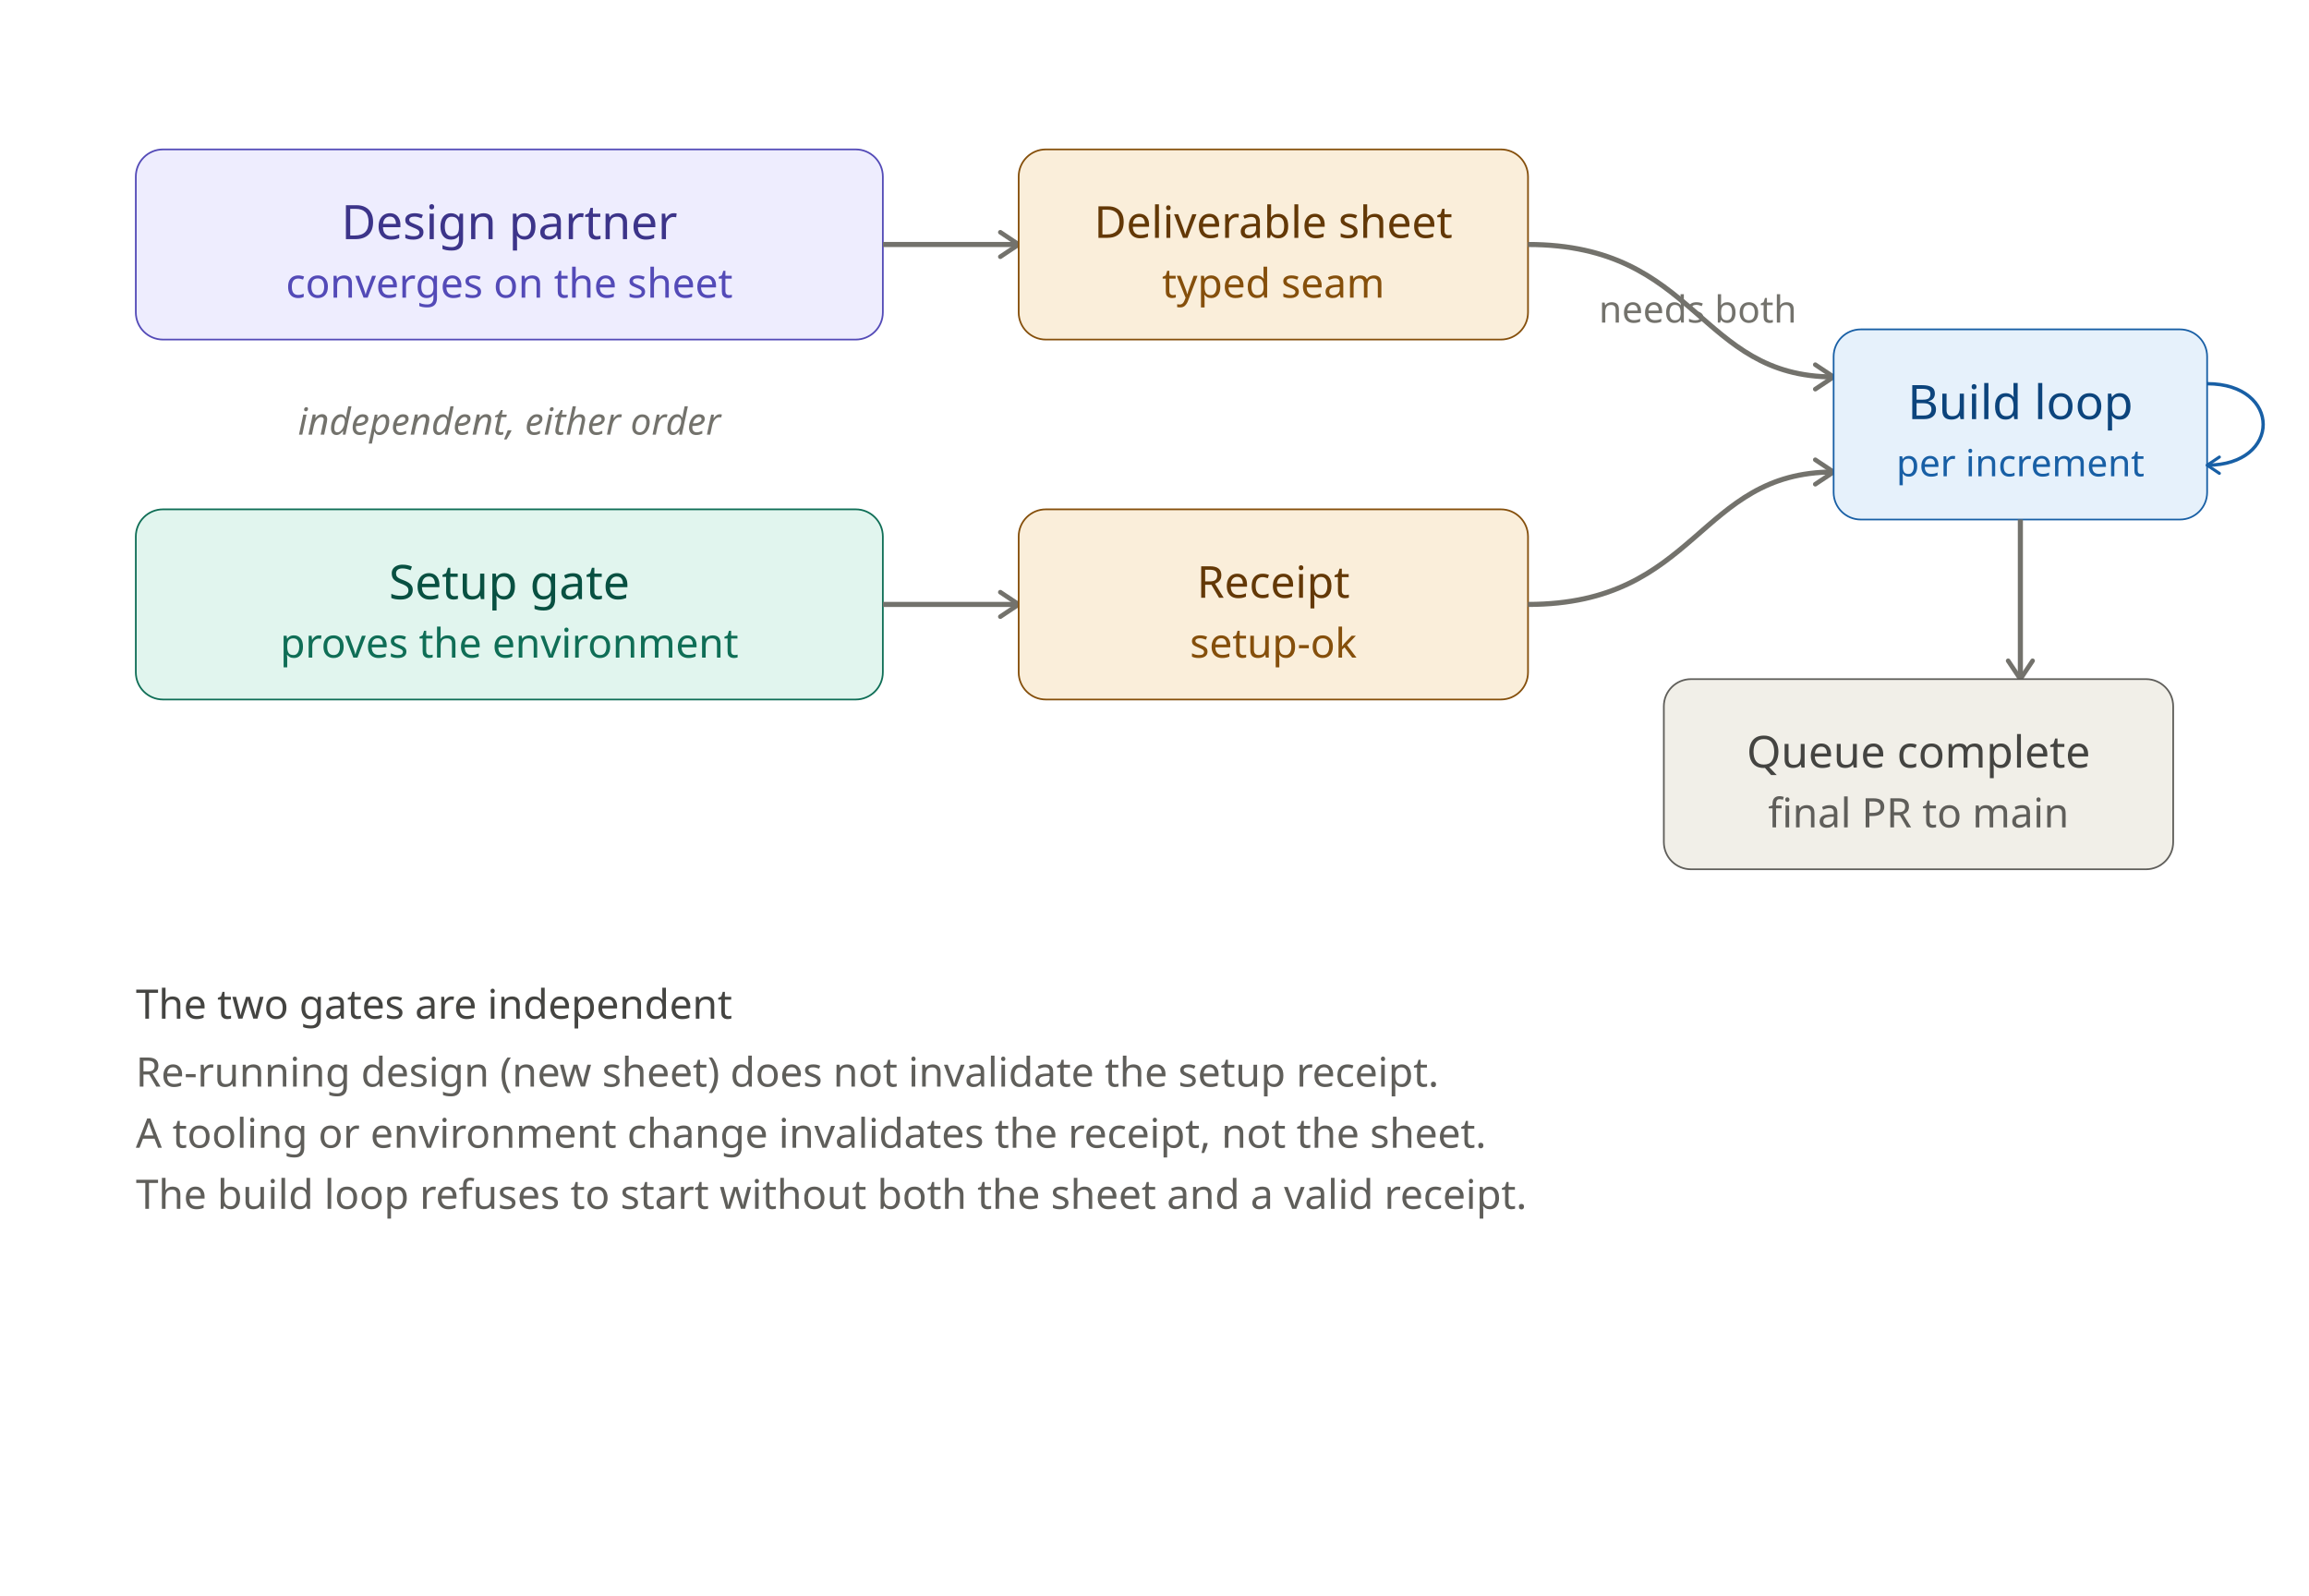
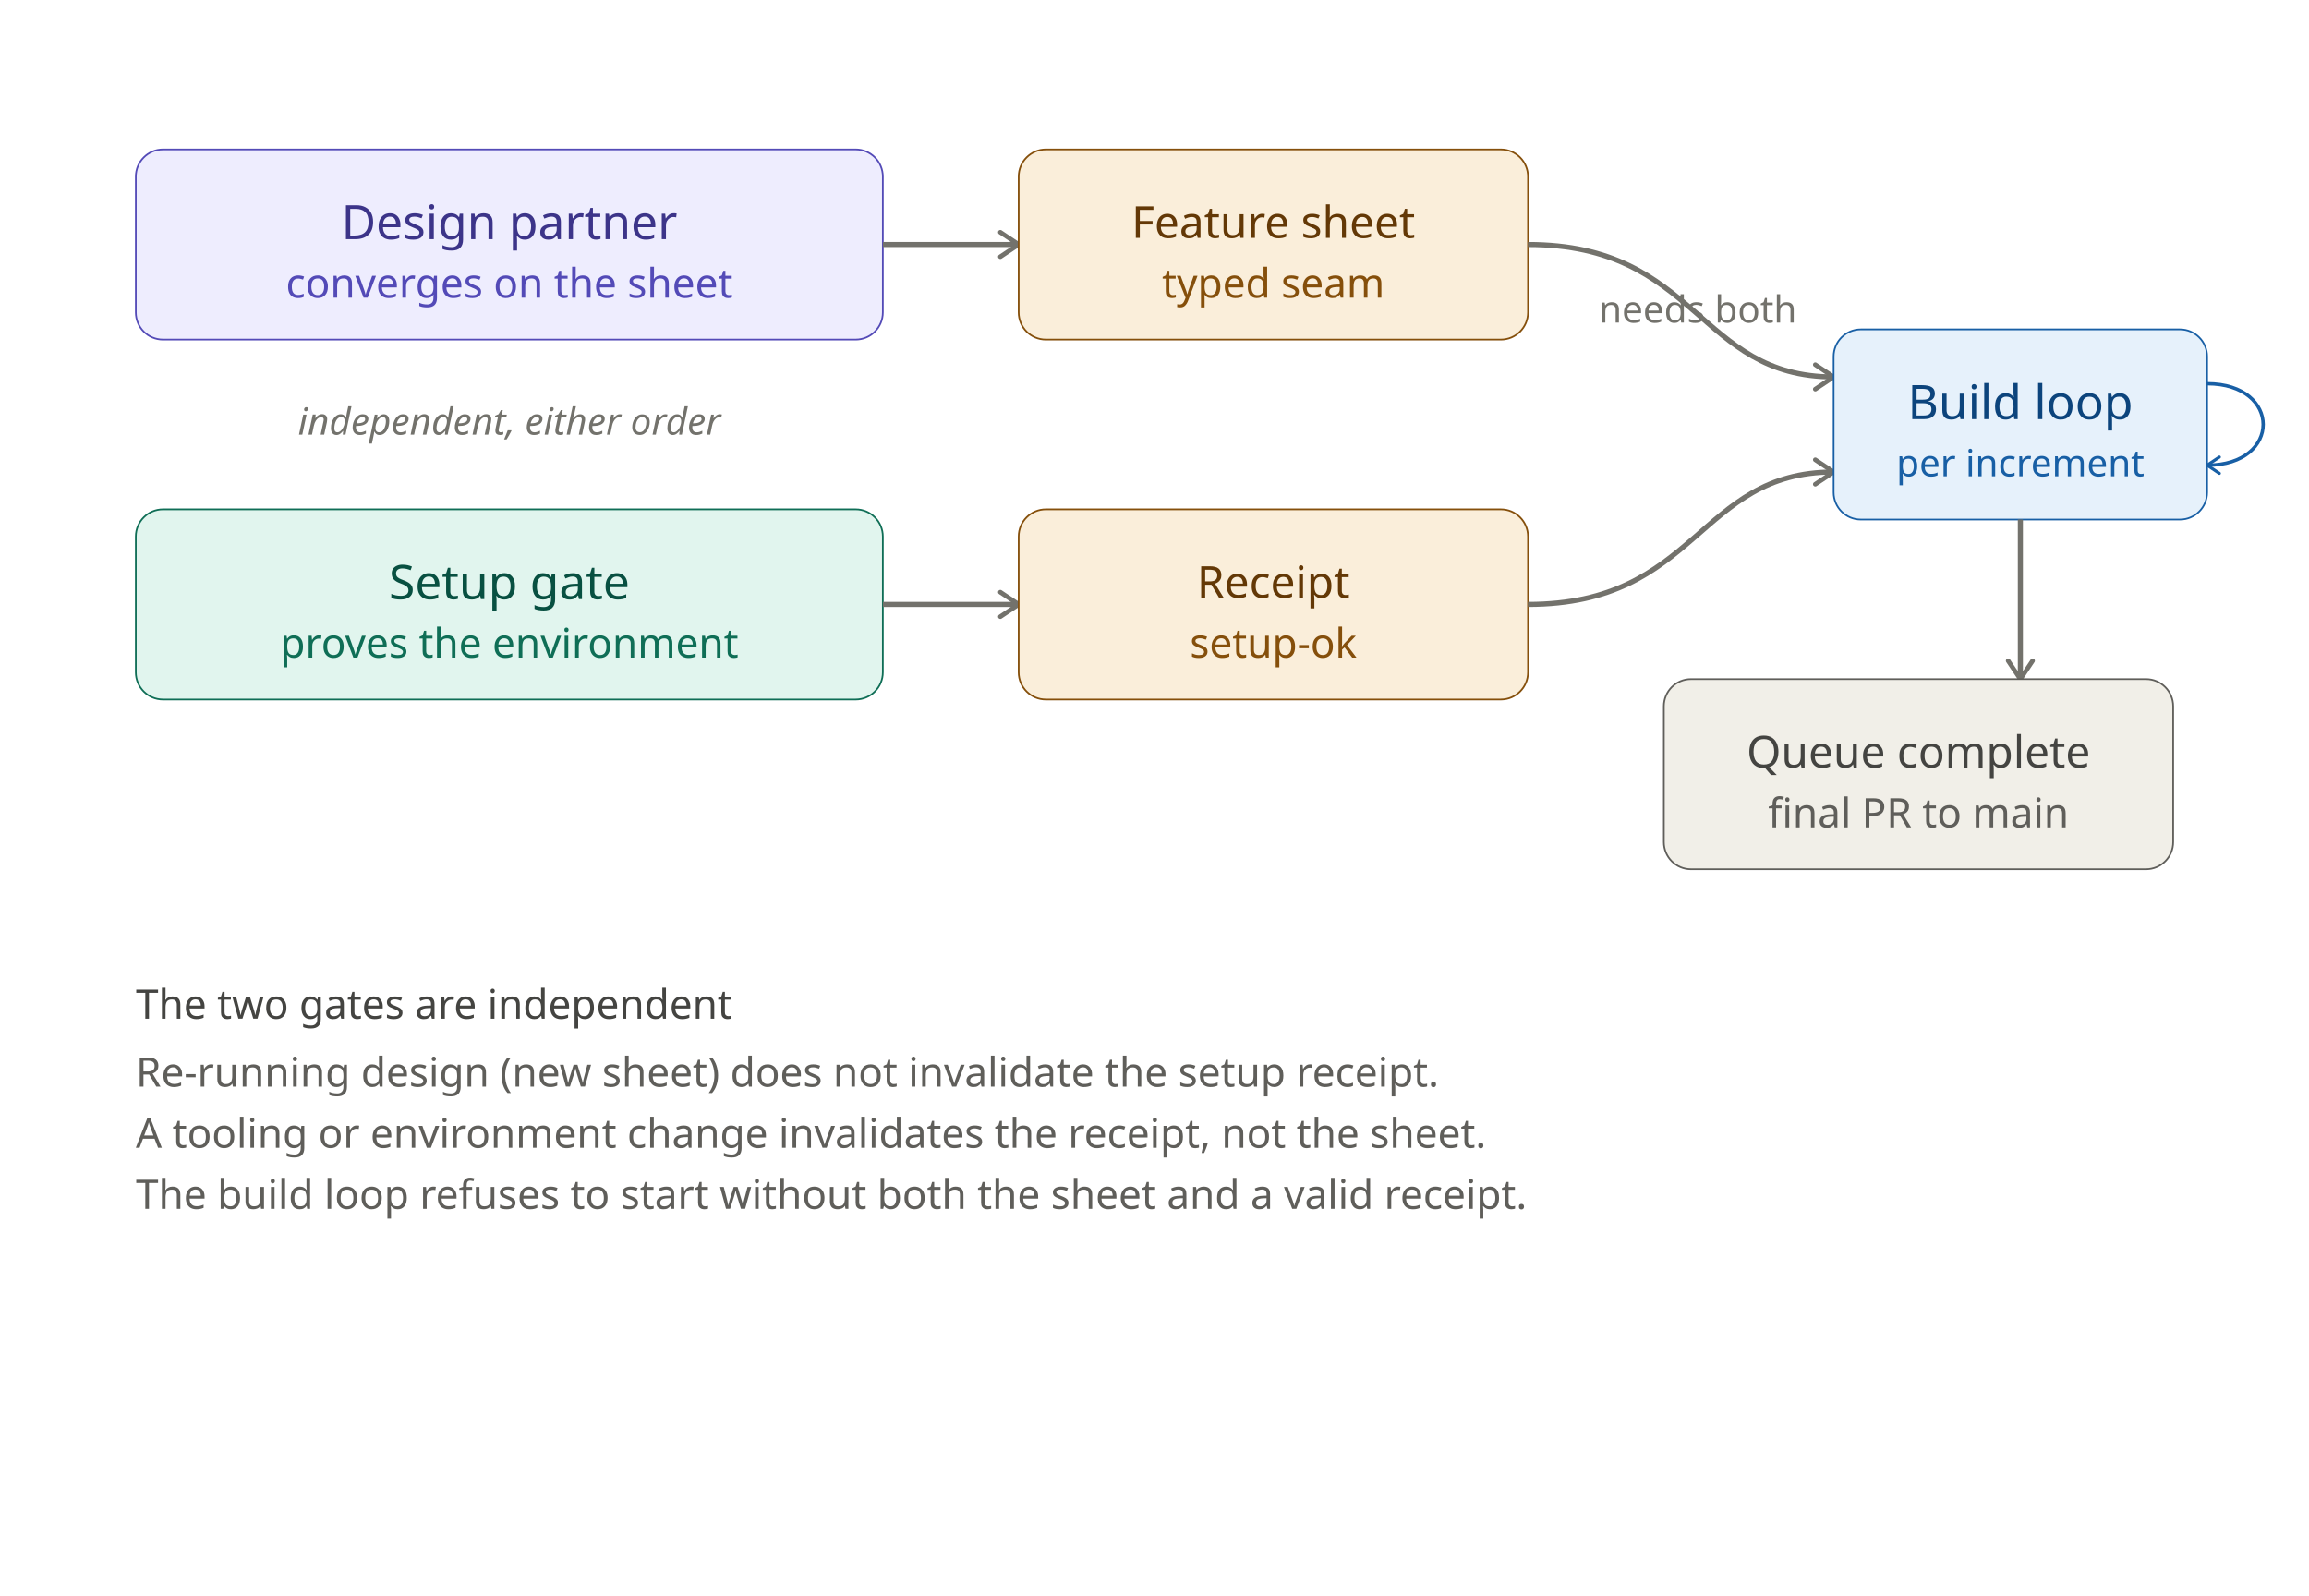
<svg xmlns="http://www.w3.org/2000/svg" width="680" viewBox="0 0 680 470" role="img" font-family="sans-serif">
  <defs>
    <marker id="arrow" viewBox="0 0 10 10" refX="8" refY="5" markerWidth="6" markerHeight="6" orient="auto-start-reverse">
      <path d="M2 1L8 5L2 9" fill="none" stroke="context-stroke" stroke-width="1.5" stroke-linecap="round" stroke-linejoin="round" />
    </marker>
  </defs>
  <rect x="40" y="44" width="220" height="56" rx="8" fill="#EEEDFE" stroke="#534AB7" stroke-width="0.5" />
  <text x="150" y="65" text-anchor="middle" dominant-baseline="central" fill="#3C3489" font-size="14" font-weight="500">Design partner</text>
  <text x="150" y="83" text-anchor="middle" dominant-baseline="central" fill="#534AB7" font-size="12">converges on the sheet</text>
  <line x1="260" y1="72" x2="300" y2="72" stroke="#73726c" stroke-width="1.5" marker-end="url(#arrow)" />
  <rect x="300" y="44" width="150" height="56" rx="8" fill="#FAEEDA" stroke="#854F0B" stroke-width="0.5" />
-   <text x="375" y="65" text-anchor="middle" dominant-baseline="central" fill="#633806" font-size="13" font-weight="500">Deliverable sheet</text>
+   <text x="375" y="65" text-anchor="middle" dominant-baseline="central" fill="#633806" font-size="13" font-weight="500">Feature sheet</text>
  <text x="375" y="83" text-anchor="middle" dominant-baseline="central" fill="#854F0B" font-size="12">typed seam</text>
  <rect x="40" y="150" width="220" height="56" rx="8" fill="#E1F5EE" stroke="#0F6E56" stroke-width="0.5" />
  <text x="150" y="171" text-anchor="middle" dominant-baseline="central" fill="#085041" font-size="14" font-weight="500">Setup gate</text>
  <text x="150" y="189" text-anchor="middle" dominant-baseline="central" fill="#0F6E56" font-size="12">proves the environment</text>
  <line x1="260" y1="178" x2="300" y2="178" stroke="#73726c" stroke-width="1.5" marker-end="url(#arrow)" />
  <rect x="300" y="150" width="150" height="56" rx="8" fill="#FAEEDA" stroke="#854F0B" stroke-width="0.5" />
  <text x="375" y="171" text-anchor="middle" dominant-baseline="central" fill="#633806" font-size="13" font-weight="500">Receipt</text>
  <text x="375" y="189" text-anchor="middle" dominant-baseline="central" fill="#854F0B" font-size="12">setup-ok</text>
  <text x="150" y="128" text-anchor="middle" fill="#73726c" font-size="11" font-style="italic">independent, either order</text>
  <path d="M450 72 C500 72, 500 111, 540 111" fill="none" stroke="#73726c" stroke-width="1.5" marker-end="url(#arrow)" />
  <path d="M450 178 C500 178, 500 139, 540 139" fill="none" stroke="#73726c" stroke-width="1.5" marker-end="url(#arrow)" />
  <rect x="540" y="97" width="110" height="56" rx="8" fill="#E6F1FB" stroke="#185FA5" stroke-width="0.5" />
  <text x="595" y="118" text-anchor="middle" dominant-baseline="central" fill="#0C447C" font-size="14" font-weight="500">Build loop</text>
  <text x="595" y="136" text-anchor="middle" dominant-baseline="central" fill="#185FA5" font-size="11">per increment</text>
  <text x="500" y="95" text-anchor="middle" fill="#73726c" font-size="11">needs both</text>
  <path d="M650 113 C672 113, 672 137, 650 137" fill="none" stroke="#185FA5" stroke-width="1" marker-end="url(#arrow)" />
  <line x1="595" y1="153" x2="595" y2="200" stroke="#73726c" stroke-width="1.5" marker-end="url(#arrow)" />
  <rect x="490" y="200" width="150" height="56" rx="8" fill="#F1EFE8" stroke="#5F5E5A" stroke-width="0.5" />
  <text x="565" y="221" text-anchor="middle" dominant-baseline="central" fill="#444441" font-size="13" font-weight="500">Queue complete</text>
  <text x="565" y="239" text-anchor="middle" dominant-baseline="central" fill="#5F5E5A" font-size="12">final PR to main</text>
  <text x="40" y="300" font-size="12" fill="#444441" font-weight="500">The two gates are independent</text>
  <text x="40" y="320" font-size="12" fill="#5F5E5A">Re-running design (new sheet) does not invalidate the setup receipt.</text>
  <text x="40" y="338" font-size="12" fill="#5F5E5A">A tooling or environment change invalidates the receipt, not the sheet.</text>
  <text x="40" y="356" font-size="12" fill="#5F5E5A">The build loop refuses to start without both the sheet and a valid receipt.</text>
</svg>
